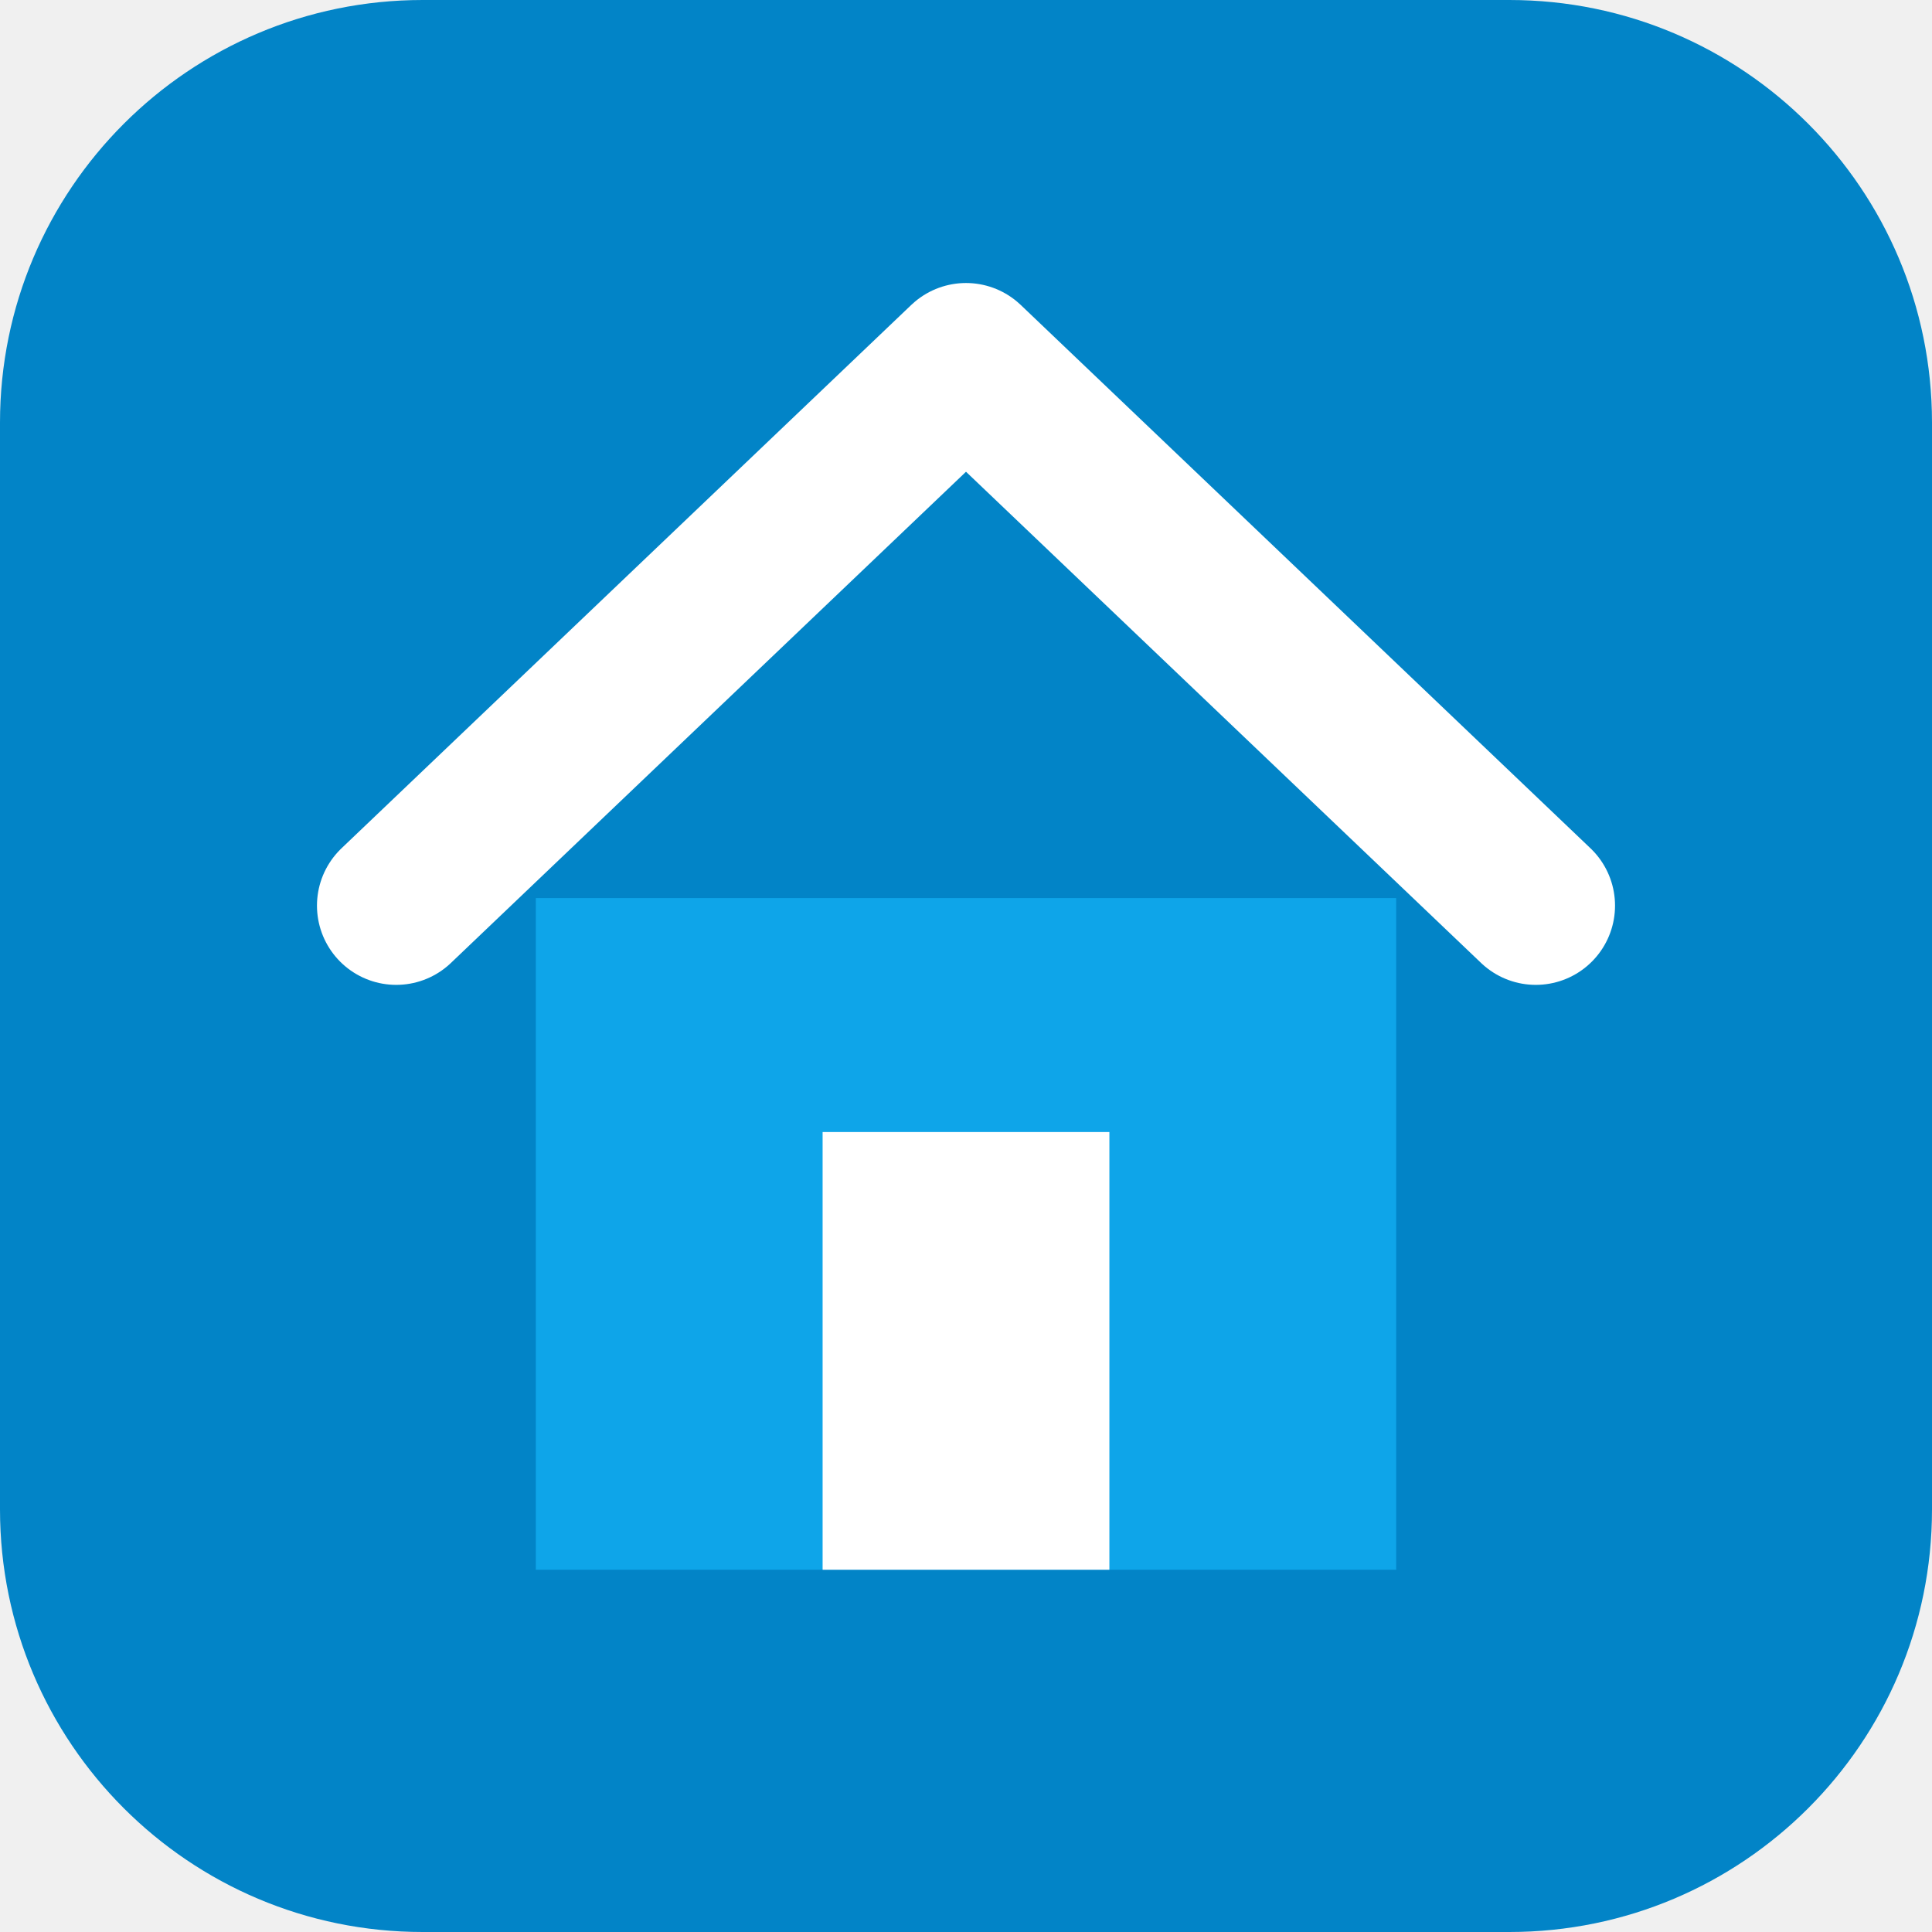
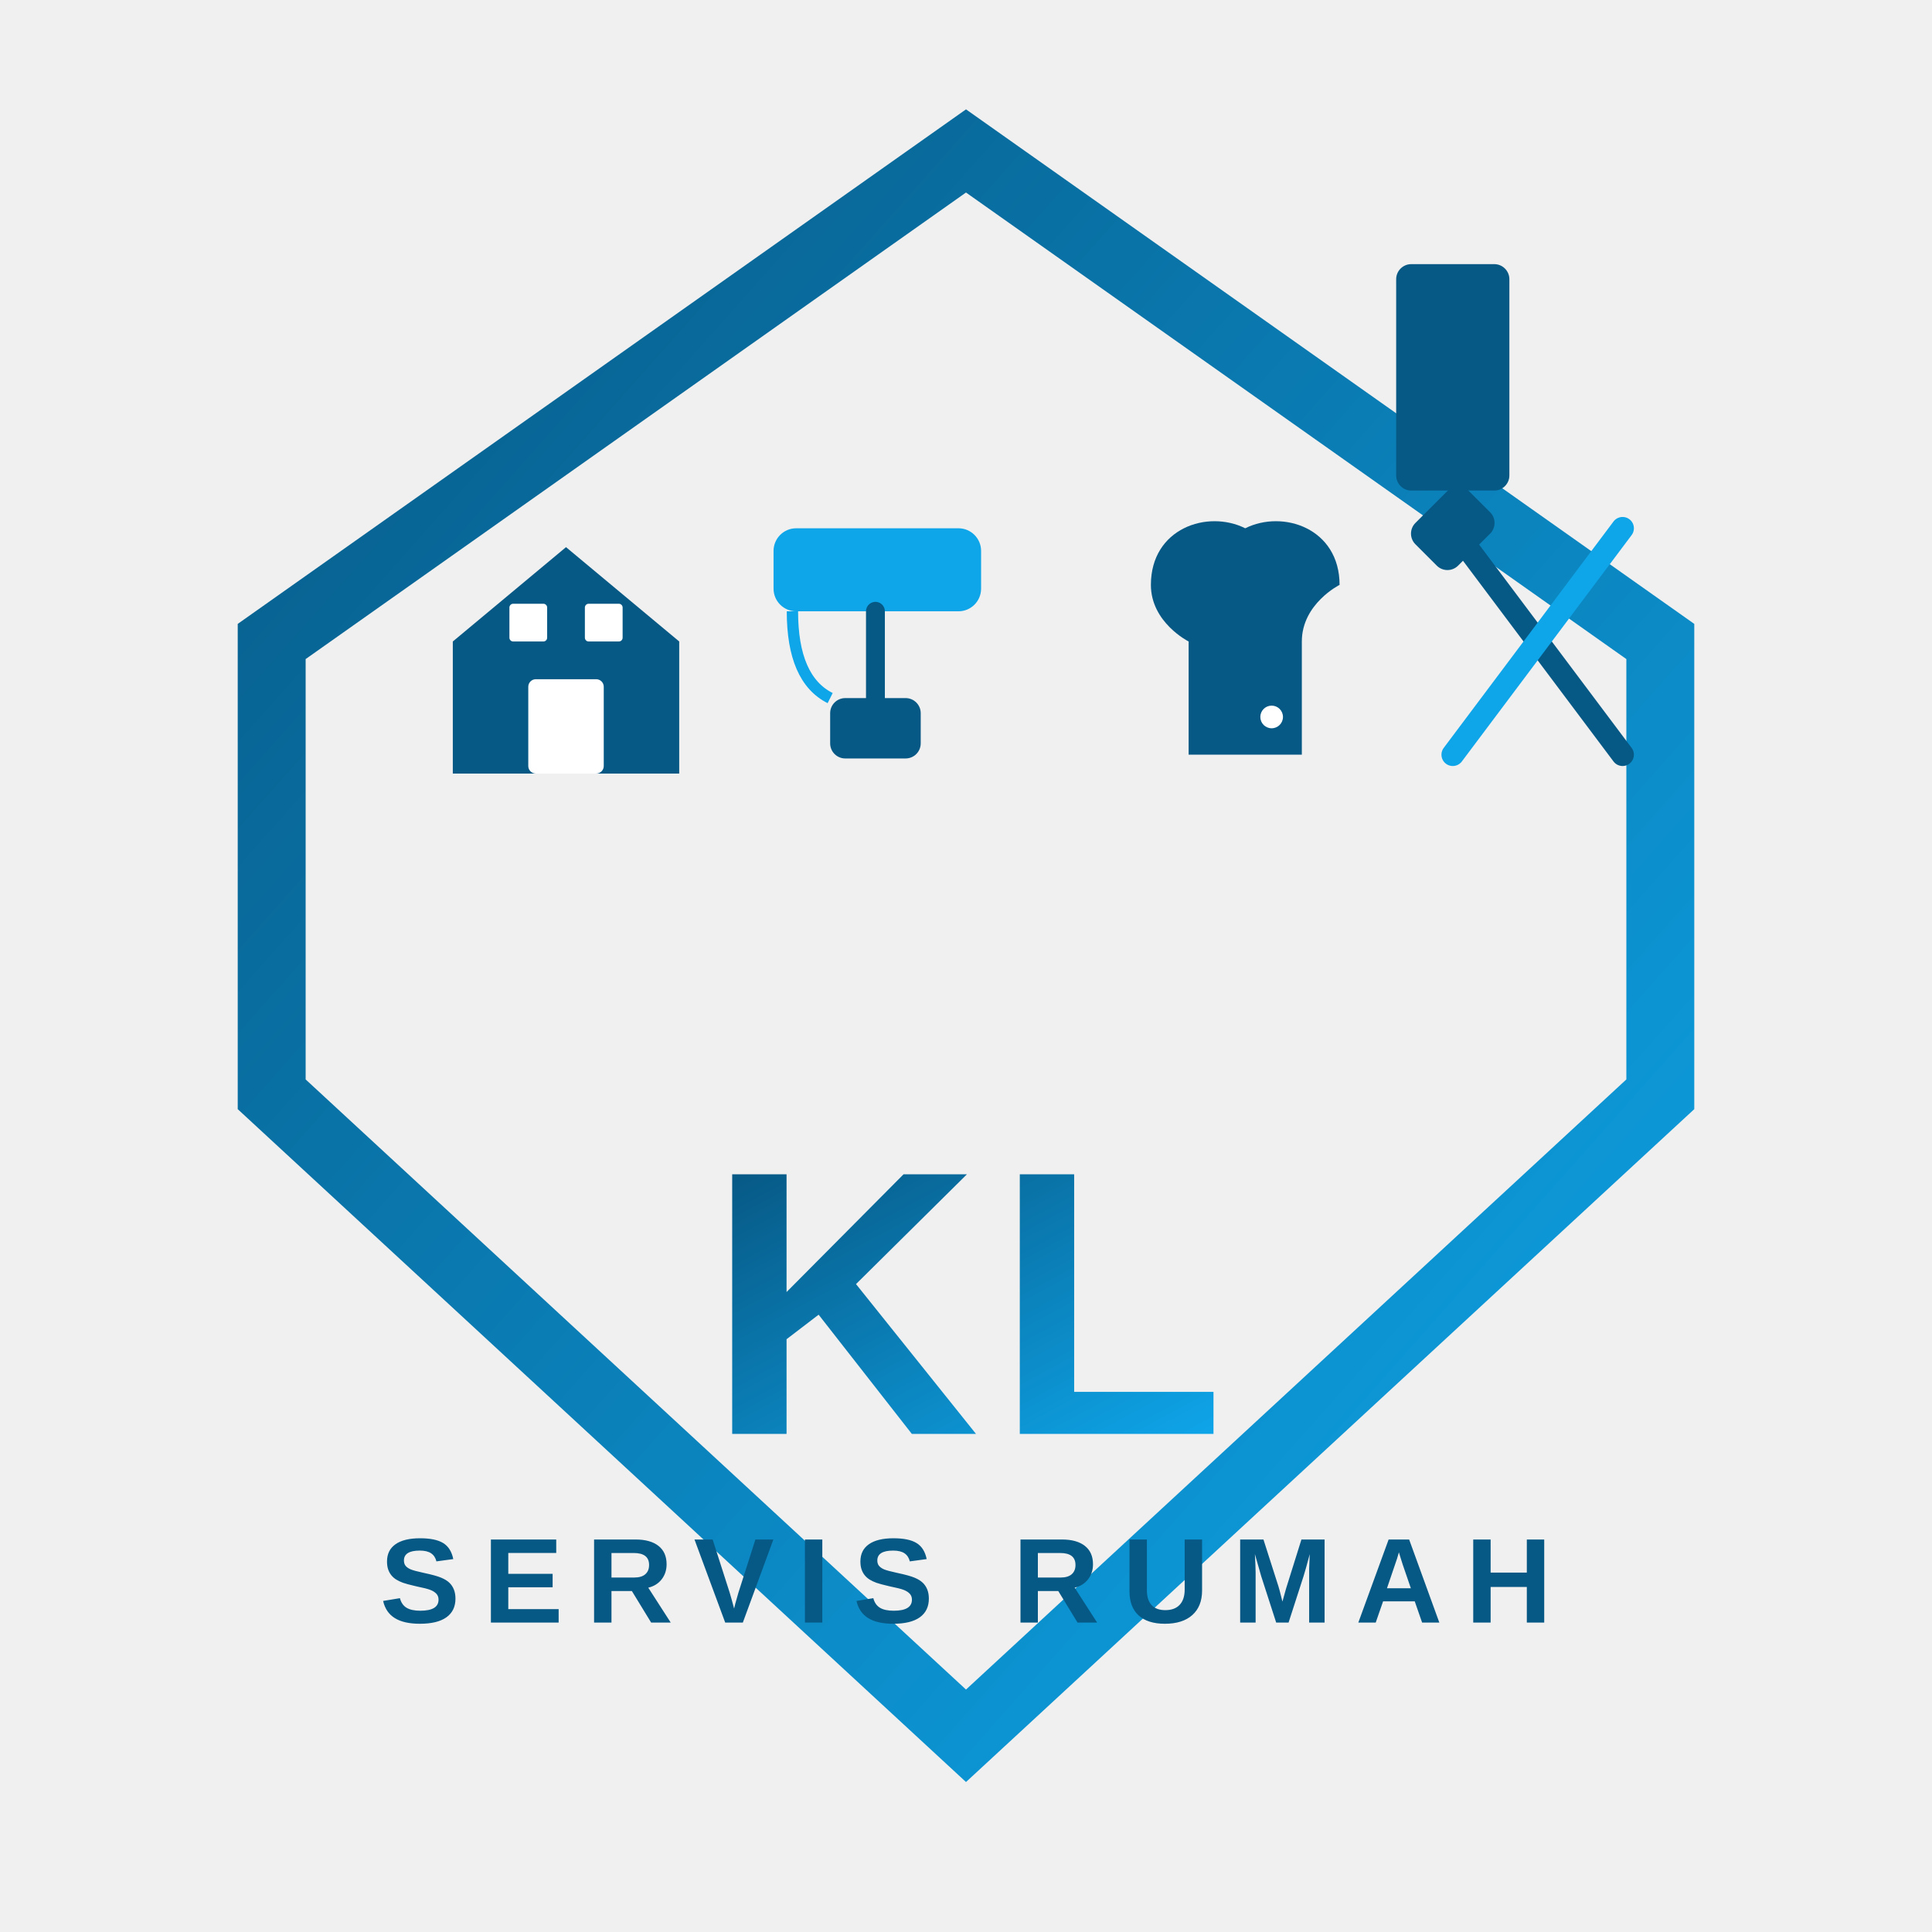
- <svg xmlns="http://www.w3.org/2000/svg" width="512" height="512" viewBox="0 0 512 512" role="img" aria-label="KL Servis Rumah icon">
-   <rect width="512" height="512" rx="112" fill="#0284C7" />
-   <path d="M105 240 256 96l151 144" fill="none" stroke="#fff" stroke-width="42" stroke-linecap="round" stroke-linejoin="round" />
-   <path d="M142 238h228v178H142z" fill="#0EA5E9" />
-   <path d="M218 416V300h76v116" fill="#fff" />
+ <svg xmlns="http://www.w3.org/2000/svg" viewBox="0 0 512 512" role="img" aria-label="KL Servis Rumah">
+   <defs>
+     <linearGradient id="blueGrad" x1="0%" y1="0%" x2="100%" y2="100%">
+       <stop offset="0%" stop-color="#075985" />
+       <stop offset="100%" stop-color="#0EA5E9" />
+     </linearGradient>
+   </defs>
+   <path d="M256 40 L440 170 L440 290 L256 460 L72 290 L72 170 Z" fill="none" stroke="url(#blueGrad)" stroke-width="18" />
+   <rect x="370" y="70" width="30" height="60" rx="4" fill="#075985" />
+   <g transform="translate(105, 130)">
+     <g transform="translate(0, 0)">
+       <path d="M15 40 L45 15 L75 40 L75 75 L15 75Z" fill="#075985" />
+       <rect x="35" y="50" width="20" height="25" rx="2" fill="#fff" />
+       <rect x="30" y="30" width="10" height="10" rx="1" fill="#fff" />
+       <rect x="50" y="30" width="10" height="10" rx="1" fill="#fff" />
+     </g>
+     <g transform="translate(95, 0)">
+       <rect x="5" y="10" width="55" height="22" rx="6" fill="#0EA5E9" />
+       <line x1="32" y1="32" x2="32" y2="60" stroke="#075985" stroke-width="5" stroke-linecap="round" />
+       <rect x="20" y="55" width="24" height="16" rx="4" fill="#075985" />
+       <path d="M10 32 Q10 50 20 55" fill="none" stroke="#0EA5E9" stroke-width="3" />
+     </g>
+     <g transform="translate(195, 0)">
+       <path d="M30 10 L30 70 L45 70 L45 40 C45 30 55 25 55 25 C55 10 40 5 30 10 C20 5 5 10 5 25 C5 35 15 40 15 40 L15 70 L30 70" fill="#075985" />
+       <circle cx="37" cy="60" r="3" fill="#fff" />
+     </g>
+     <g transform="translate(270, 0)">
+       <line x1="10" y1="10" x2="55" y2="70" stroke="#075985" stroke-width="6" stroke-linecap="round" />
+       <line x1="55" y1="10" x2="10" y2="70" stroke="#0EA5E9" stroke-width="6" stroke-linecap="round" />
+       <rect x="0" y="2" width="20" height="16" rx="4" fill="#075985" transform="rotate(-45 10 10)" />
+     </g>
+   </g>
+   <text x="256" y="380" font-family="Arial, Helvetica, sans-serif" font-size="100" font-weight="900" fill="url(#blueGrad)" text-anchor="middle" letter-spacing="4">KL</text>
+   <text x="256" y="430" font-family="Arial, Helvetica, sans-serif" font-size="32" font-weight="700" fill="#075985" text-anchor="middle" letter-spacing="6">SERVIS RUMAH</text>
</svg>
